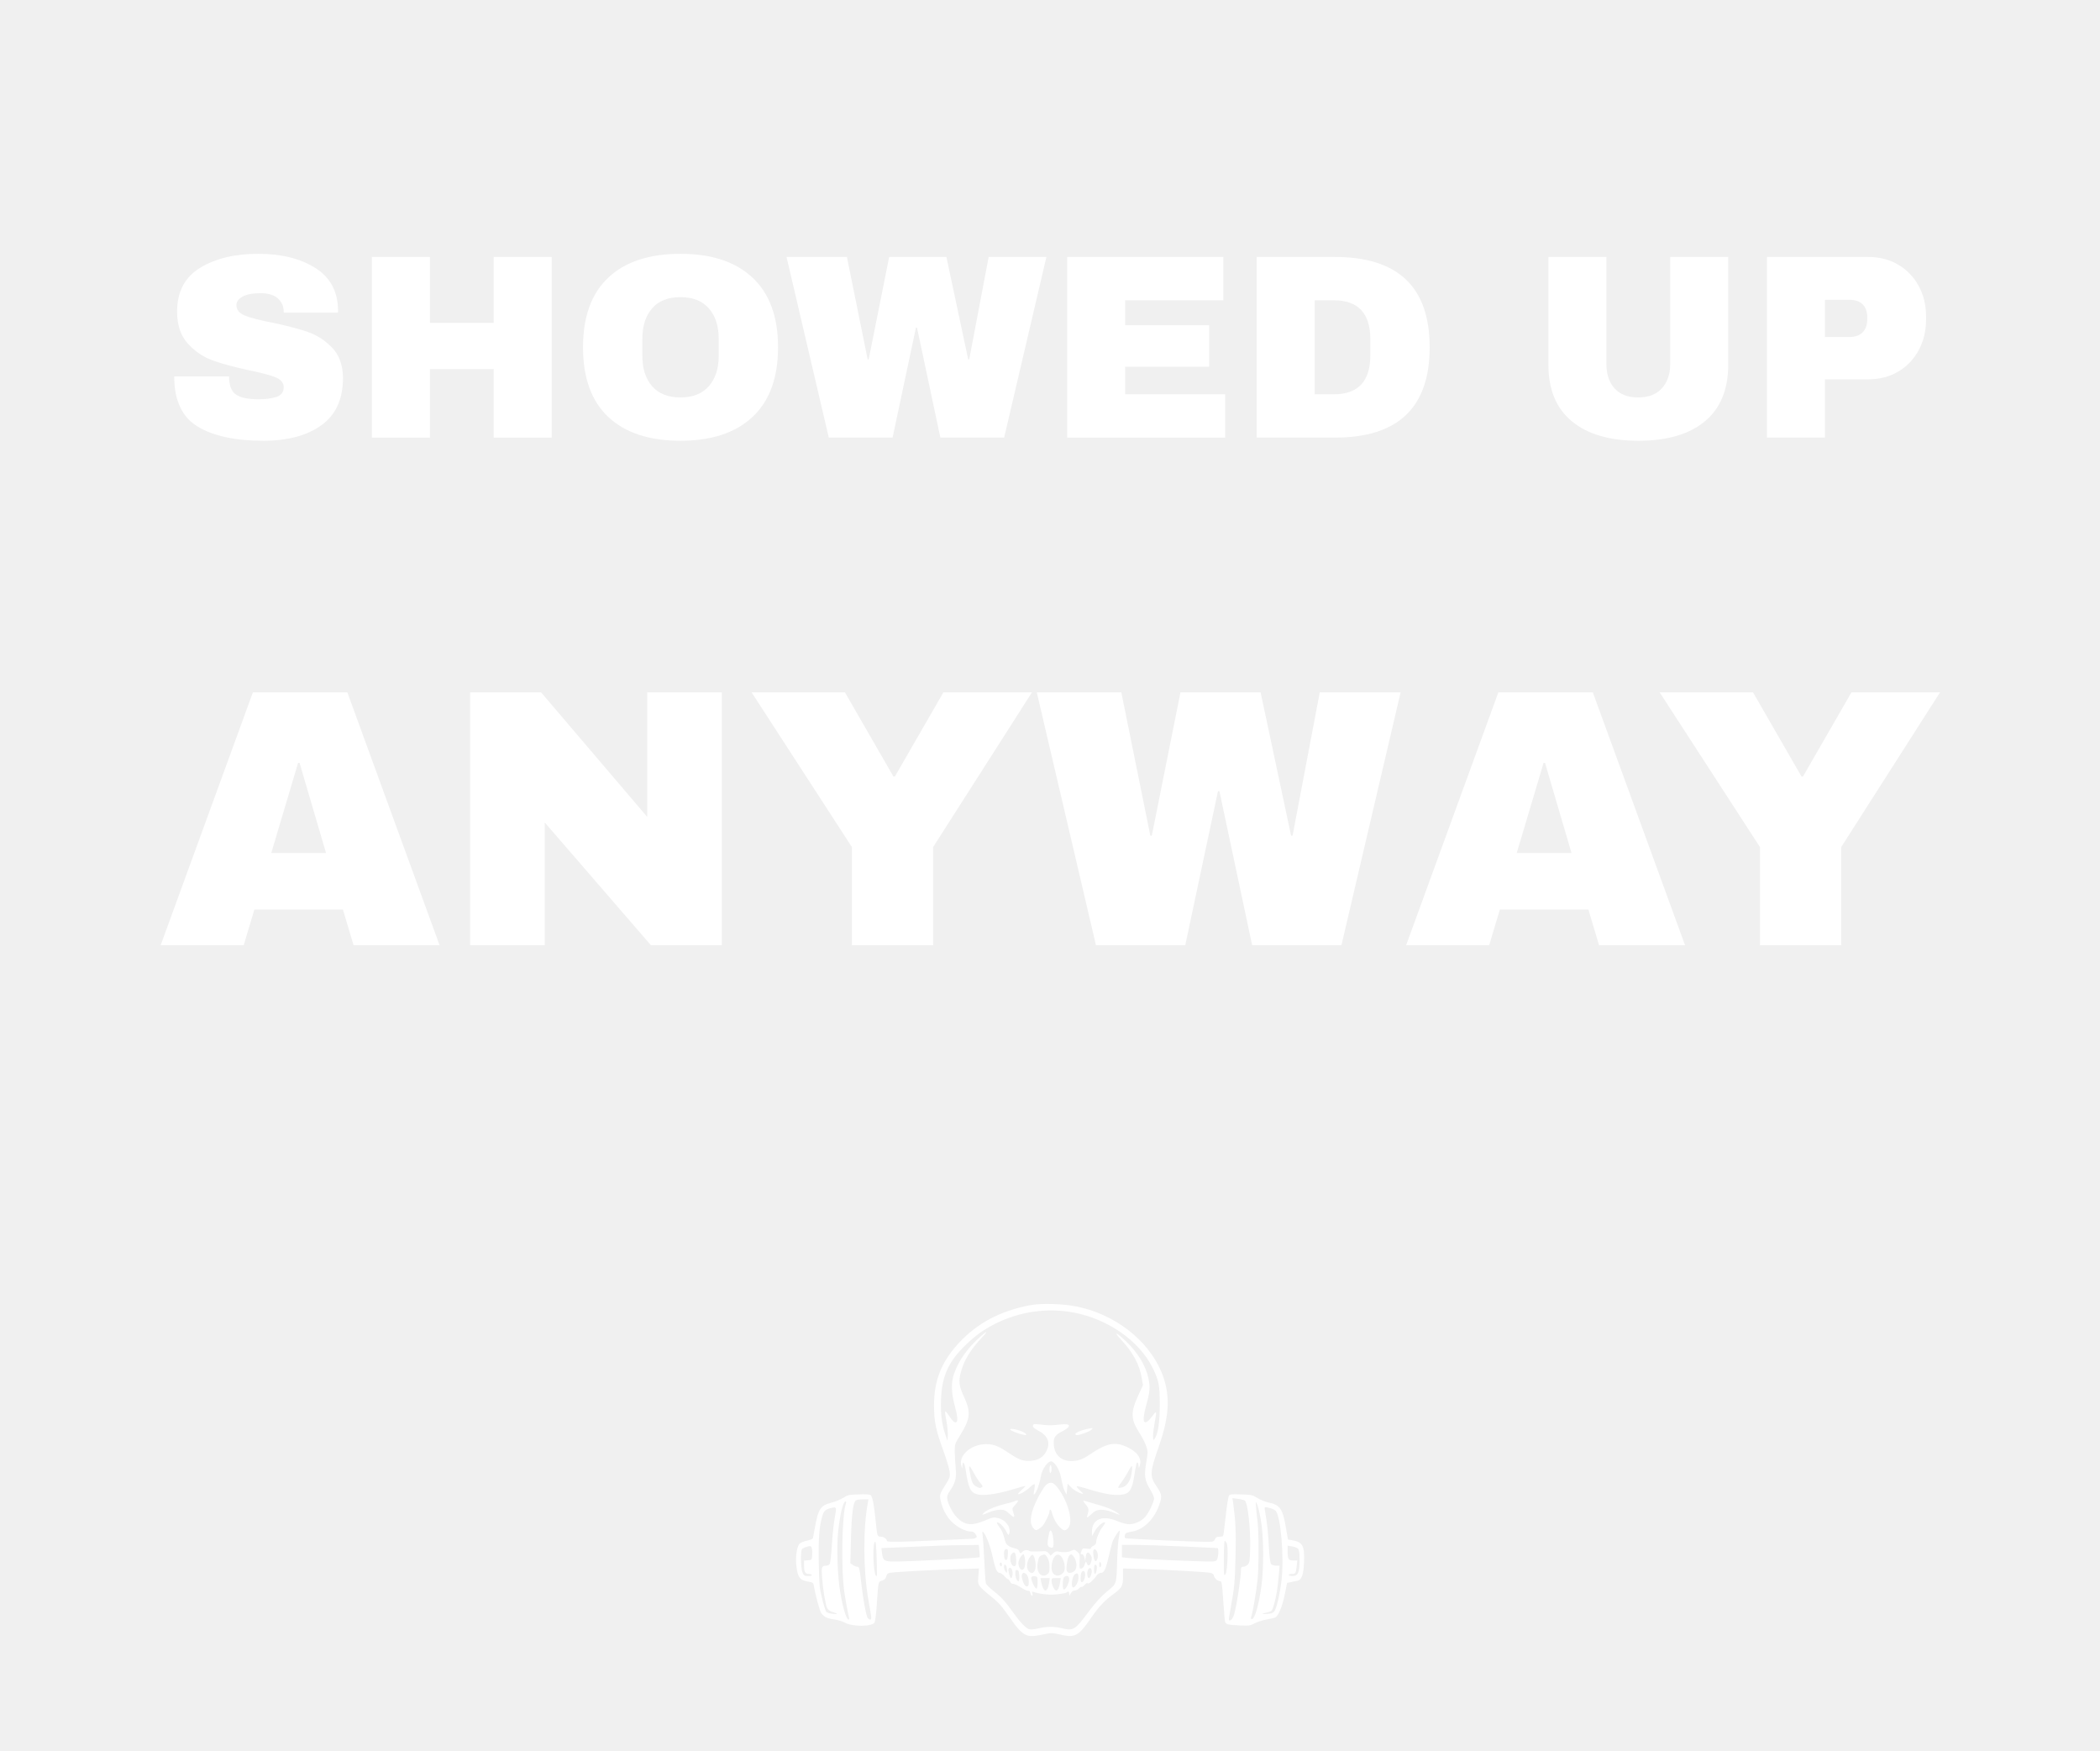
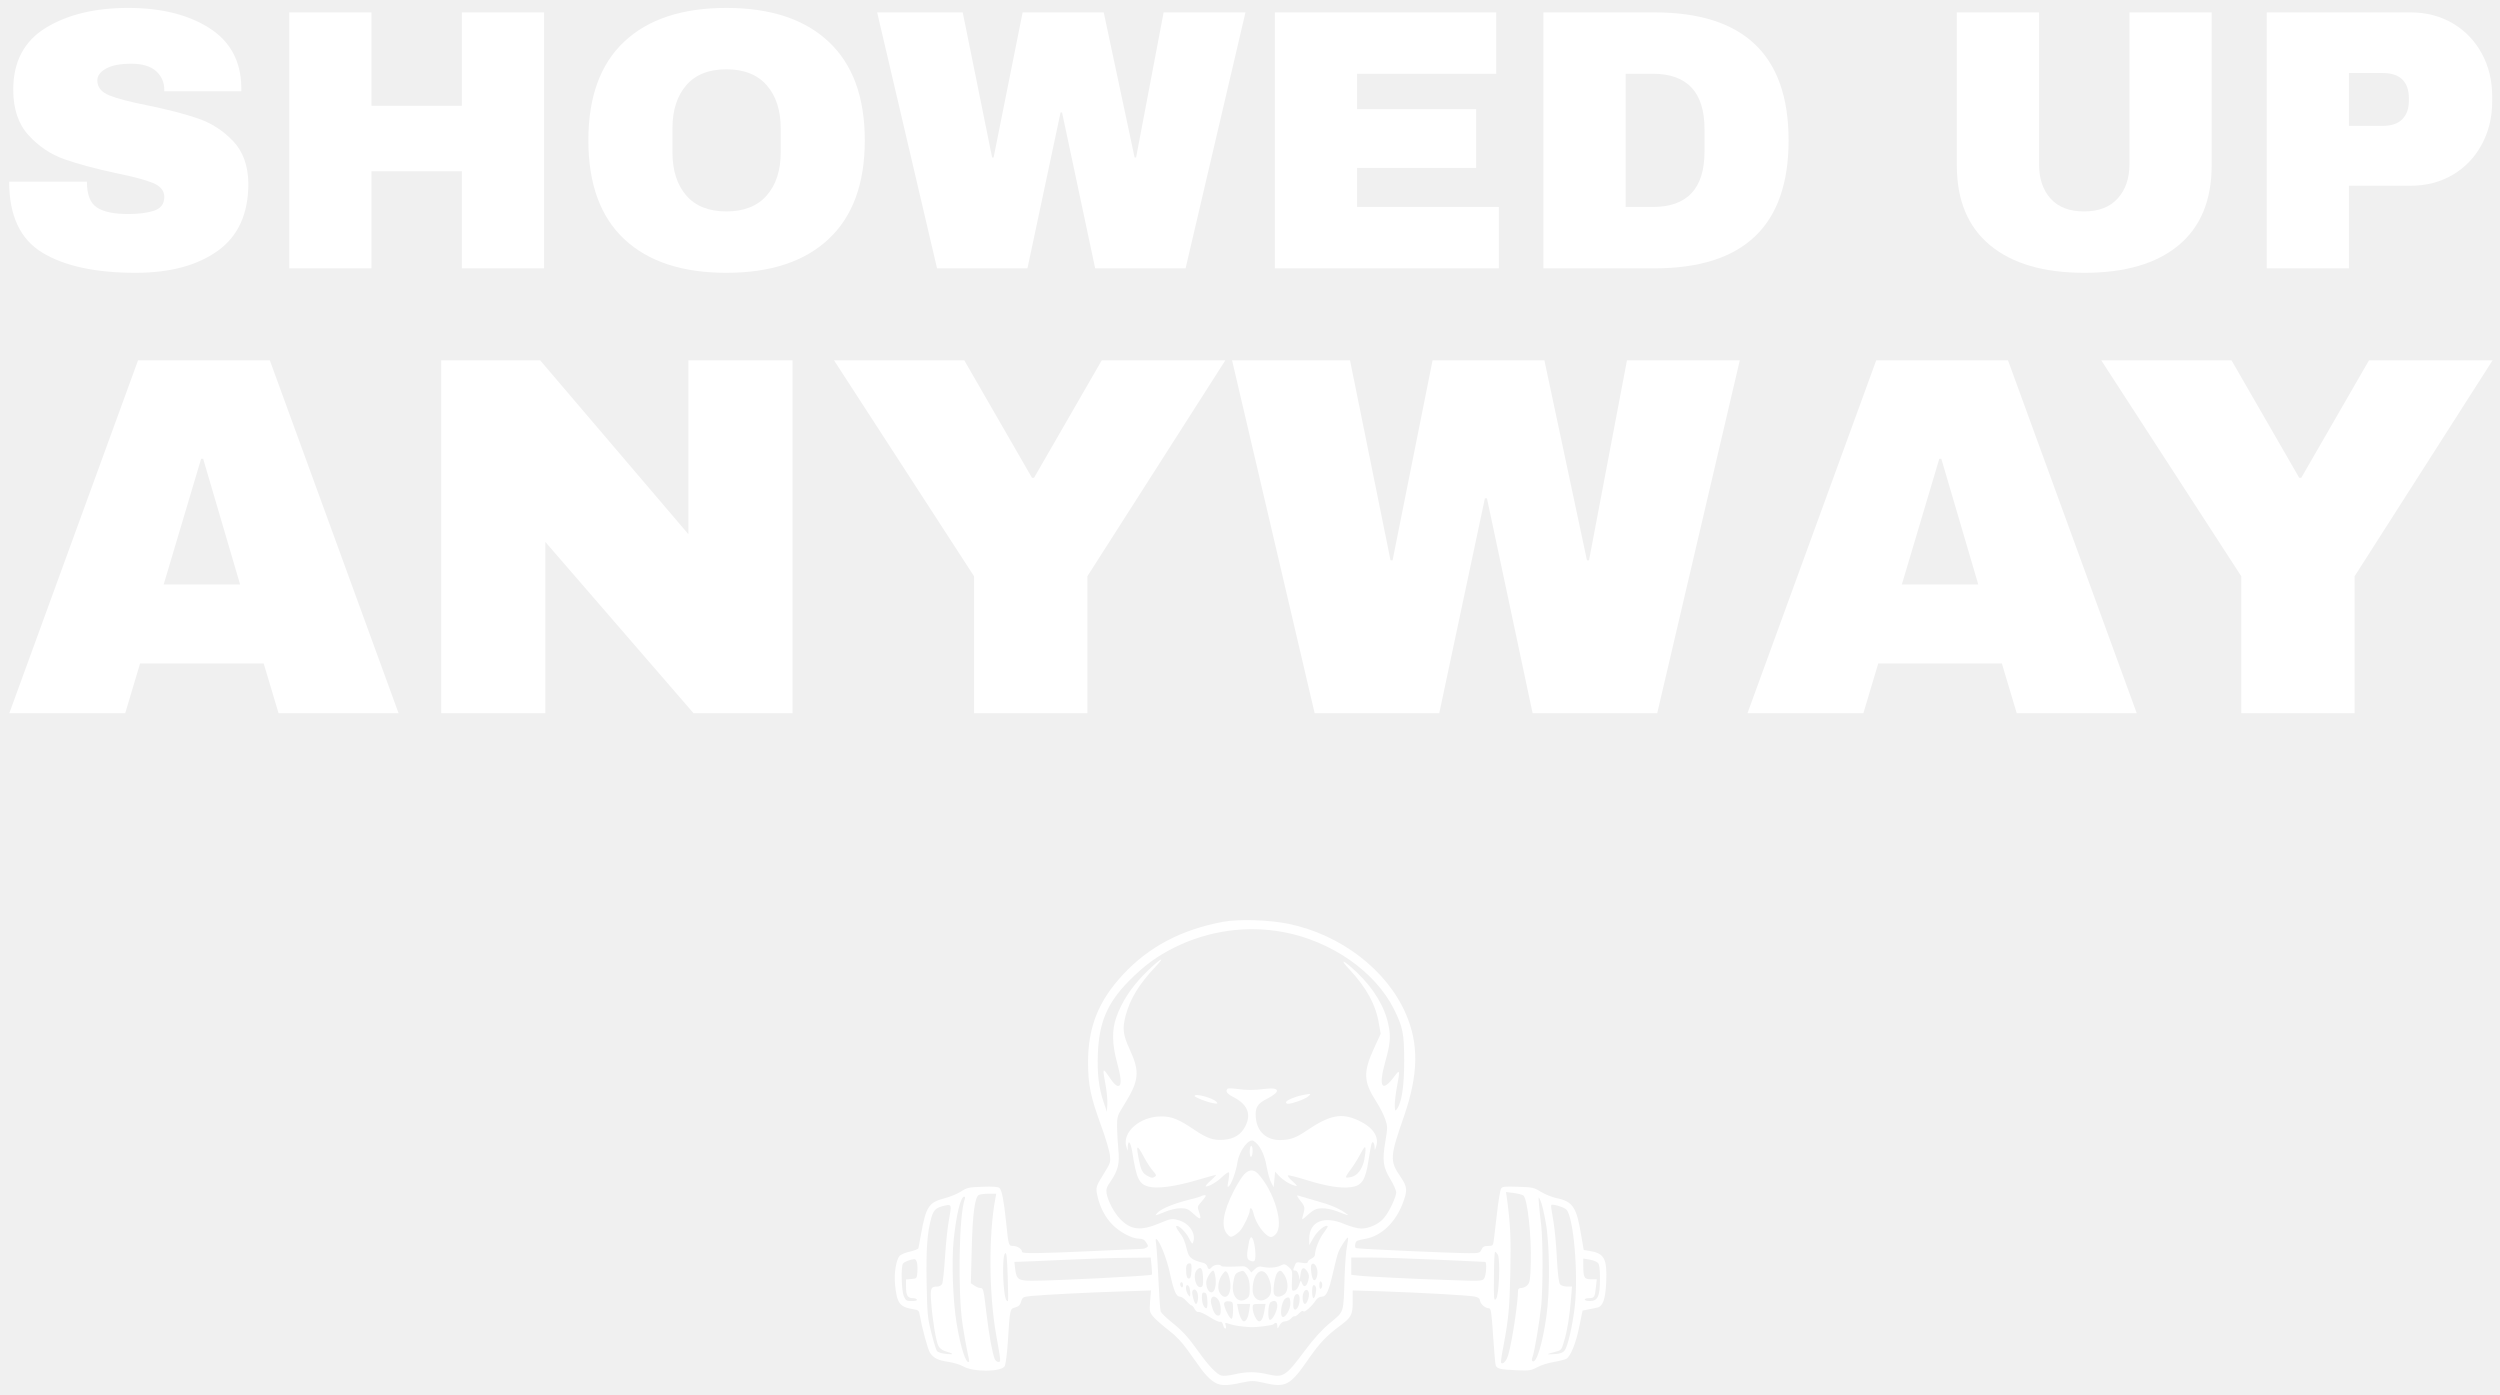
- <svg xmlns="http://www.w3.org/2000/svg" viewBox="0 0 1200 1000" width="1200" height="1000">
-   <g fill="#ffffff" stroke="none">
-     <g transform="translate(93.1 250)">
-       <path transform="translate(0.0 0) scale(0.15 -0.15)" d="M363 700Q495 700 580 646.5Q665 593 667 488L667 476L460 476L460 480Q460 510 438 530Q416 550 371 550Q327 550 303.5 537Q280 524 280 505Q280 478 312 465Q344 452 415 438Q498 421 551.5 402.5Q605 384 645 342Q685 300 686 228Q686 106 603.5 47Q521 -12 383 -12Q222 -12 132.5 42Q43 96 43 233L252 233Q252 181 279 163.5Q306 146 363 146Q405 146 432.5 155Q460 164 460 192Q460 217 429.5 229.5Q399 242 330 256Q246 274 191 293.5Q136 313 95 358Q54 403 54 480Q54 593 141.5 646.5Q229 700 363 700Z" />
-       <path transform="translate(108.3 0) scale(0.15 -0.15)" d="M538 0L538 261L295 261L295 0L74 0L74 688L295 688L295 437L538 437L538 688L759 688L759 0Z" />
-       <path transform="translate(233.3 0) scale(0.15 -0.15)" d="M416 700Q594 700 691 609Q788 518 788 344Q788 170 691 79Q594 -12 416 -12Q238 -12 141.5 78.5Q45 169 45 344Q45 519 141.5 609.5Q238 700 416 700ZM416 535Q345 535 308 492Q271 449 271 376L271 312Q271 239 308 196Q345 153 416 153Q487 153 524.5 196Q562 239 562 312L562 376Q562 449 524.5 492Q487 535 416 535Z" />
-       <path transform="translate(355.6 0) scale(0.15 -0.15)" d="M591 0L502 419L498 419L409 0L166 0L5 688L235 688L314 298L318 298L396 688L614 688L697 298L701 298L775 688L995 688L834 0Z" />
-       <path transform="translate(505.6 0) scale(0.15 -0.15)" d="M74 688L669 688L669 523L295 523L295 428L615 428L615 270L295 270L295 165L676 165L676 0L74 0Z" />
-       <path transform="translate(613.9 0) scale(0.15 -0.15)" d="M372 688Q733 688 733 344Q733 0 372 0L74 0L74 688L372 688ZM295 165L368 165Q507 165 507 314L507 374Q507 523 368 523L295 523Z" />
-       <path transform="translate(780.6 0) scale(0.15 -0.15)" d="M759 277Q759 136 670 62Q581 -12 417 -12Q253 -12 163.5 62Q74 136 74 277L74 688L295 688L295 280Q295 222 326 187.5Q357 153 416 153Q475 153 506.5 188Q538 223 538 280L538 688L759 688L759 277Z" />
-       <path transform="translate(905.5 0) scale(0.15 -0.15)" d="M460 688Q524 688 574 658.5Q624 629 652 577.5Q680 526 680 462L680 449Q680 385 652 333Q624 281 574 251.5Q524 222 460 222L295 222L295 0L74 0L74 688L460 688ZM295 383L386 383Q421 383 438.5 401Q456 419 456 450L456 458Q456 490 438.5 507.5Q421 525 386 525L295 525Z" />
-     </g>
-     <g transform="translate(89.7 540)">
-       <path transform="translate(0.0 0) scale(0.21 -0.21)" d="M535 0L506 97L265 97L236 0L10 0L261 688L518 688L769 0ZM311 251L460 251L388 496L384 496Z" />
-       <path transform="translate(163.4 0) scale(0.21 -0.21)" d="M566 0L277 334L277 0L74 0L74 688L267 688L556 349L556 688L759 688L759 0Z" />
-       <path transform="translate(338.3 0) scale(0.21 -0.21)" d="M501 0L280 0L280 267L7 688L261 688L393 459L397 459L529 688L770 688L501 267Z" />
-       <path transform="translate(501.7 0) scale(0.21 -0.21)" d="M591 0L502 419L498 419L409 0L166 0L5 688L235 688L314 298L318 298L396 688L614 688L697 298L701 298L775 688L995 688L834 0Z" />
-       <path transform="translate(711.7 0) scale(0.21 -0.21)" d="M535 0L506 97L265 97L236 0L10 0L261 688L518 688L769 0ZM311 251L460 251L388 496L384 496Z" />
-       <path transform="translate(857.2 0) scale(0.21 -0.21)" d="M501 0L280 0L280 267L7 688L261 688L393 459L397 459L529 688L770 688L501 267Z" />
-     </g>
-     <svg viewBox="0 0 1000 665" x="450" y="740" width="300" height="199.5">
-       <g fill="#FFFFFF" color="#FFFFFF">
-         <g fill="currentColor" transform="translate(0.000,0.000) scale(1.972387)">
-           <g transform="translate(0,337) scale(0.1,-0.1)">
-             <path d="M2345 3275 c-289 -55 -511 -172 -690 -365 -169 -182 -240 -362 -240 -605 1 -158 17 -234 91 -438 30 -81 56 -171 60 -200 5 -48 2 -57 -32 -112 -66 -107 -67 -109 -55 -167 17 -80 55 -152 106 -203 52 -52 134 -95 182 -95 24 0 37 -7 49 -26 15 -22 15 -27 3 -35 -8 -5 -21 -9 -29 -9 -8 0 -159 -7 -335 -15 -374 -17 -495 -19 -495 -6 0 19 -32 41 -60 41 -33 0 -33 -1 -50 165 -15 146 -30 223 -46 235 -8 8 -49 11 -117 8 -95 -3 -107 -6 -147 -32 -24 -16 -75 -37 -113 -47 -109 -28 -129 -57 -163 -244 -9 -49 -17 -95 -19 -101 -2 -6 -28 -16 -58 -23 -30 -6 -62 -20 -71 -29 -24 -28 -39 -117 -32 -196 13 -131 31 -157 125 -172 37 -6 41 -9 46 -43 14 -81 55 -235 70 -257 24 -37 55 -53 125 -63 36 -5 82 -19 103 -31 70 -41 266 -40 288 2 6 12 16 87 21 167 15 232 14 226 51 237 24 7 34 17 41 41 9 30 13 32 70 38 100 9 387 24 613 31 l212 7 -6 -74 c-5 -70 -4 -76 22 -107 15 -18 62 -59 104 -92 54 -41 96 -86 136 -143 32 -45 74 -104 94 -131 19 -26 52 -61 74 -77 47 -34 86 -37 200 -12 73 15 82 15 150 0 157 -37 185 -22 319 173 71 101 119 152 210 219 79 59 88 76 88 167 l0 77 203 -6 c259 -9 592 -27 637 -36 26 -5 36 -13 38 -29 4 -24 37 -52 62 -52 13 0 18 -29 28 -189 7 -104 15 -196 18 -204 9 -24 31 -29 139 -34 93 -4 103 -3 148 21 26 14 77 30 114 36 36 6 75 16 85 21 30 16 68 109 91 226 l22 107 40 8 c22 4 50 10 62 13 39 9 56 59 61 176 7 162 -13 198 -116 215 l-39 6 -17 99 c-32 197 -58 236 -172 259 -31 7 -78 26 -106 43 -48 30 -58 32 -159 35 -96 3 -108 2 -117 -15 -5 -10 -17 -81 -26 -158 -9 -77 -19 -161 -22 -188 -6 -46 -7 -47 -40 -47 -27 0 -37 -5 -46 -25 -11 -24 -16 -25 -89 -25 -103 0 -761 29 -776 35 -12 4 -7 42 7 50 5 3 32 10 62 15 107 20 204 114 253 244 34 90 32 113 -14 181 -77 112 -75 138 23 420 99 287 103 496 13 704 -131 304 -448 547 -809 622 -136 28 -344 34 -453 14z m418 -71 c332 -63 631 -272 761 -530 62 -125 71 -170 71 -359 0 -175 -17 -288 -51 -332 -12 -16 -13 -13 -14 29 0 25 7 82 15 125 22 114 20 123 -14 77 -88 -121 -116 -82 -67 94 35 124 40 176 22 258 -25 123 -102 250 -217 360 -93 88 -127 101 -50 19 117 -126 181 -243 202 -374 l12 -68 -46 -100 c-75 -164 -73 -229 13 -364 27 -41 56 -99 65 -127 16 -48 16 -57 0 -153 -22 -130 -16 -175 35 -259 22 -36 40 -77 40 -91 0 -31 -49 -135 -84 -176 -35 -42 -102 -73 -157 -73 -26 0 -72 13 -114 30 -143 62 -245 19 -245 -102 l0 -43 30 52 c27 47 83 93 97 79 3 -2 -9 -22 -25 -43 -30 -37 -62 -116 -62 -152 0 -10 -11 -23 -25 -29 -14 -6 -25 -17 -25 -23 0 -8 -13 -10 -40 -5 -37 6 -41 4 -50 -20 -13 -33 -13 -34 5 -34 9 0 18 -13 23 -32 l7 -33 5 39 c6 48 23 56 46 21 14 -21 15 -34 8 -62 -11 -44 -31 -53 -43 -21 -9 22 -9 22 -16 3 -12 -37 -22 -50 -40 -53 -15 -3 -17 4 -14 68 4 68 2 73 -23 95 -25 22 -30 22 -55 10 -31 -16 -84 -19 -126 -9 -21 5 -34 1 -52 -16 l-24 -23 -18 22 c-10 12 -27 21 -38 21 -107 -5 -147 -4 -151 2 -9 14 -51 9 -64 -7 -17 -20 -27 -19 -33 5 -3 11 -17 22 -33 25 -68 16 -93 34 -104 78 -19 75 -28 96 -56 132 -15 20 -24 38 -21 41 12 13 66 -38 88 -83 19 -38 24 -43 29 -27 22 60 -29 134 -106 153 -41 11 -51 9 -129 -24 -128 -53 -195 -45 -268 30 -42 43 -85 125 -94 177 -4 30 0 44 27 82 52 76 64 126 54 220 -4 44 -8 115 -9 156 0 73 2 78 48 152 105 169 111 228 39 384 -46 100 -51 143 -28 231 31 117 92 217 205 337 88 93 19 47 -79 -53 -90 -92 -154 -191 -191 -297 -30 -84 -28 -184 5 -305 28 -103 33 -154 16 -164 -15 -9 -37 11 -76 70 -38 56 -40 50 -18 -65 8 -44 14 -105 12 -133 l-3 -52 -22 65 c-34 99 -46 200 -40 340 9 213 65 345 212 495 104 106 196 174 320 235 234 115 496 151 748 104z m1654 -1816 c28 -23 56 -274 51 -464 -3 -113 -6 -135 -22 -153 -11 -12 -30 -21 -43 -21 -15 0 -23 -6 -23 -18 0 -78 -40 -348 -66 -438 -12 -45 -37 -74 -51 -60 -3 2 4 53 16 113 37 199 42 257 48 513 5 234 0 333 -23 504 l-7 48 54 -7 c30 -4 59 -12 66 -17z m-3641 -20 c-47 -252 -45 -653 5 -938 34 -191 34 -190 15 -190 -9 0 -21 11 -26 24 -16 44 -39 171 -55 307 -20 172 -22 179 -43 179 -10 0 -28 7 -41 17 l-24 16 6 236 c6 240 21 355 48 372 8 5 38 9 68 9 l53 0 -6 -32z m-211 -5 c-40 -106 -49 -640 -15 -866 11 -73 27 -159 34 -192 8 -33 13 -61 11 -63 -20 -21 -58 94 -86 263 -26 154 -36 434 -20 581 18 172 48 294 72 294 6 0 8 -7 4 -17z m4006 -161 c28 -152 30 -468 5 -644 -27 -193 -69 -330 -96 -313 -6 3 -6 15 0 29 14 38 48 241 60 355 12 126 12 448 0 551 -5 41 -12 104 -15 140 -5 64 -5 65 10 32 9 -18 25 -86 36 -150z m-4115 18 c-9 -45 -21 -159 -27 -254 -6 -94 -15 -179 -20 -188 -6 -10 -20 -18 -32 -18 -47 0 -51 -11 -43 -114 8 -114 32 -260 49 -295 7 -14 26 -30 42 -35 65 -19 70 -27 15 -21 -35 3 -59 11 -67 21 -6 9 -24 66 -39 128 -26 102 -28 131 -32 345 -4 235 4 343 33 447 15 54 34 70 96 83 43 9 44 4 25 -99z m4257 71 c50 -49 84 -444 58 -671 -16 -134 -48 -274 -70 -301 -13 -16 -31 -23 -72 -25 -59 -4 -57 -1 8 16 42 10 43 12 62 78 21 70 36 163 47 295 l6 77 -35 0 c-19 0 -40 7 -47 15 -9 11 -16 72 -22 178 -4 89 -15 205 -24 257 -17 100 -17 101 -15 111 2 12 86 -12 104 -30z m-1512 -252 c-7 -29 -14 -125 -17 -214 -8 -254 -2 -234 -99 -315 -58 -48 -111 -107 -172 -188 -136 -183 -151 -192 -259 -167 -83 19 -145 19 -228 0 -36 -9 -77 -13 -91 -9 -32 8 -90 69 -161 169 -68 96 -109 141 -191 206 -34 28 -64 58 -67 67 -4 10 -11 112 -16 227 -5 116 -13 225 -16 244 -4 21 -3 32 3 28 24 -15 73 -140 93 -237 26 -120 43 -160 69 -160 10 0 30 -13 44 -30 15 -16 31 -30 35 -30 5 0 15 -11 22 -25 8 -15 20 -23 27 -20 8 2 41 -13 75 -34 33 -22 66 -37 74 -34 8 3 16 -5 20 -21 3 -14 10 -26 16 -26 5 0 6 9 3 20 -7 23 -9 23 35 9 29 -9 73 -15 135 -19 42 -2 151 12 159 20 16 16 26 12 26 -12 1 -22 2 -21 16 5 9 17 23 27 38 27 12 0 31 9 41 20 10 11 21 18 25 15 4 -2 18 7 30 20 15 16 26 21 30 14 7 -11 59 35 87 78 9 13 25 23 39 23 32 0 49 37 79 169 14 60 29 121 35 135 14 37 61 109 67 103 3 -3 0 -29 -6 -58z m-2338 -378 c-1 -2 -6 -2 -9 2 -25 24 -35 302 -11 326 10 10 13 -21 18 -156 3 -92 4 -170 2 -172z m3378 318 c18 -35 8 -284 -13 -305 -14 -15 -16 -2 -14 155 0 94 4 171 8 171 4 0 12 -10 19 -21z m-2388 -76 c3 -32 4 -59 2 -61 -8 -9 -668 -42 -825 -42 -95 0 -108 9 -117 78 l-6 52 34 1 c19 0 158 6 309 13 151 7 347 14 436 14 l161 2 6 -57z m1972 42 c176 -8 323 -15 328 -15 13 0 8 -95 -7 -115 -12 -17 -26 -18 -217 -11 -265 8 -603 25 -656 32 l-43 5 0 60 0 59 138 0 c75 0 281 -7 457 -15z m-3590 -18 c4 -13 5 -43 3 -68 -3 -43 -4 -44 -40 -47 l-38 -3 0 -53 c0 -57 12 -76 46 -76 13 0 26 -4 29 -10 4 -6 -10 -10 -35 -10 -37 0 -42 3 -56 35 -15 37 -20 201 -5 223 7 12 51 29 78 31 7 1 15 -9 18 -22z m4695 -3 c11 -11 15 -39 15 -112 0 -120 -15 -152 -70 -152 -19 0 -35 5 -35 10 0 6 13 10 29 10 37 0 41 7 48 75 l6 55 -40 0 c-46 0 -53 11 -53 94 l0 49 43 -7 c23 -4 49 -14 57 -22z m-2802 -56 c-2 -39 -7 -53 -18 -53 -10 0 -16 12 -18 39 -4 47 3 66 23 66 13 0 15 -10 13 -52z m866 14 c10 -35 -6 -88 -23 -77 -13 7 -25 90 -16 105 11 18 29 5 39 -28z m-786 -59 c2 -47 -1 -62 -12 -66 -38 -15 -62 85 -30 118 27 27 39 12 42 -52z m86 -2 c7 -55 -6 -101 -28 -101 -20 0 -36 31 -36 68 0 28 33 82 49 82 5 0 11 -22 15 -49z m101 -29 c12 -87 -32 -136 -71 -77 -20 31 -11 93 19 131 19 24 21 25 33 9 7 -9 15 -38 19 -63z m115 46 c14 -23 20 -51 20 -90 0 -51 -3 -60 -25 -74 -54 -35 -102 21 -90 105 9 60 15 71 39 81 32 13 35 12 56 -22z m146 -9 c25 -50 29 -111 8 -136 -48 -54 -114 -28 -114 45 0 114 65 170 106 91z m114 9 c28 -46 27 -112 -2 -132 -33 -24 -65 -20 -72 7 -7 31 8 122 24 142 18 22 28 19 50 -17z m260 -68 c0 -10 -4 -22 -10 -25 -6 -4 -10 7 -10 25 0 18 4 29 10 25 6 -3 10 -15 10 -25z m-960 -1 c0 -11 -4 -17 -10 -14 -5 3 -10 13 -10 21 0 8 5 14 10 14 6 0 10 -9 10 -21z m44 -15 c3 -9 6 -28 6 -42 -1 -26 -1 -26 -15 -8 -16 22 -20 66 -6 66 5 0 12 -7 15 -16z m871 5 c9 -14 -4 -79 -15 -79 -6 0 -10 20 -10 45 0 43 11 58 25 34z m-816 -42 c10 -26 3 -77 -10 -77 -11 0 -32 78 -24 90 10 17 25 11 34 -13z m769 -3 c4 -25 -14 -74 -27 -74 -15 0 -22 47 -11 75 11 30 33 29 38 -1z m-700 -52 c2 -30 -1 -52 -7 -52 -16 0 -31 36 -31 75 0 29 3 36 18 33 13 -2 18 -15 20 -56z m636 5 c-2 -61 -44 -95 -44 -34 0 51 11 78 29 75 11 -3 16 -14 15 -41z m-560 1 c9 -12 16 -42 16 -65 0 -35 -3 -43 -19 -43 -18 0 -34 27 -47 82 -11 49 22 66 50 26z m496 -27 c0 -36 -30 -91 -50 -91 -27 0 -12 112 18 129 24 14 32 5 32 -38z m-395 -43 c0 -32 -4 -59 -10 -60 -14 -4 -58 89 -51 108 4 10 15 14 33 12 27 -3 28 -5 28 -60z m305 30 c0 -35 -32 -98 -50 -98 -18 0 -15 110 4 122 27 18 46 8 46 -24z m-194 -34 c-6 -46 -20 -74 -37 -74 -12 0 -32 40 -39 83 l-7 37 45 0 45 0 -7 -46z m107 9 c-9 -57 -21 -83 -38 -83 -18 0 -45 57 -45 95 0 23 4 25 44 25 l45 0 -6 -37z" />
-             <path d="M2377 2124 c-17 -17 -4 -35 41 -58 95 -49 124 -115 83 -198 -29 -59 -78 -91 -152 -96 -69 -5 -114 10 -198 67 -109 74 -159 95 -233 94 -145 0 -269 -109 -239 -208 l9 -30 1 27 c2 55 20 35 31 -34 28 -182 46 -221 112 -239 60 -16 182 0 335 45 67 20 126 36 130 36 4 0 -12 -18 -37 -40 -25 -22 -39 -40 -32 -40 23 0 76 31 114 68 21 20 41 33 44 29 4 -3 2 -29 -3 -57 -8 -41 -8 -48 3 -39 18 15 50 104 59 164 11 80 79 170 112 149 41 -25 75 -92 89 -174 8 -45 22 -96 32 -113 l17 -32 5 53 5 54 25 -27 c29 -31 75 -60 110 -69 22 -6 20 -3 -14 29 -22 19 -37 38 -33 41 3 4 59 -10 123 -30 142 -44 239 -60 309 -51 78 9 103 47 124 185 19 117 22 131 32 124 5 -3 9 -17 10 -32 1 -27 1 -26 11 5 22 67 -24 133 -124 179 -116 53 -196 37 -353 -69 -76 -52 -116 -66 -186 -67 -95 0 -159 59 -167 154 -6 69 10 97 76 130 98 50 92 82 -13 69 -77 -10 -126 -10 -195 0 -31 4 -59 5 -63 1z m943 -489 c-13 -65 -48 -111 -91 -120 -17 -4 -33 -5 -35 -2 -3 3 10 26 30 51 19 25 50 74 68 108 26 49 34 58 36 40 2 -12 -2 -47 -8 -77z m-1520 19 c19 -37 48 -80 63 -97 21 -23 25 -32 15 -38 -17 -12 -25 -11 -51 3 -32 16 -45 37 -56 88 -28 131 -22 140 29 44z" />
-             <path d="M2894 2080 c-55 -11 -114 -37 -114 -49 0 -6 6 -11 13 -11 29 0 116 31 139 50 25 21 23 22 -38 10z" />
-             <path d="M2150 2074 c0 -9 82 -41 124 -49 35 -6 38 -5 27 8 -22 27 -151 62 -151 41z" />
-             <path d="M2530 1689 c0 -24 4 -38 10 -34 6 3 10 22 10 41 0 19 -4 34 -10 34 -5 0 -10 -18 -10 -41z" />
-             <path d="M2479 1518 c-17 -24 -45 -70 -61 -103 -72 -140 -87 -242 -45 -291 21 -24 26 -25 47 -14 13 7 32 22 43 34 24 27 67 116 67 139 0 29 18 19 25 -15 11 -48 40 -101 75 -137 37 -37 52 -38 80 -9 58 62 -10 293 -123 416 -34 36 -72 29 -108 -20z" />
-             <path d="M2197 1384 c-3 -3 -49 -17 -103 -30 -100 -26 -180 -61 -203 -88 -17 -20 -17 -20 54 9 34 14 80 25 108 25 42 0 53 -5 92 -41 47 -43 54 -39 34 20 -10 27 -9 35 8 54 42 48 47 57 31 57 -8 0 -17 -3 -21 -6z" />
-             <path d="M2879 1352 c34 -43 34 -47 14 -117 -4 -16 1 -14 28 11 19 18 44 37 56 43 37 19 104 12 178 -19 39 -16 61 -22 50 -14 -52 40 -109 65 -214 94 -63 18 -121 35 -130 38 -9 3 -1 -13 18 -36z" />
-             <path d="M2526 1073 c-19 -98 -19 -121 3 -133 12 -6 26 -8 31 -5 21 13 3 165 -20 165 -4 0 -11 -12 -14 -27z" />
+ <svg xmlns="http://www.w3.org/2000/svg" viewBox="0 0 1309 730" width="1309" height="730">
+   <g transform="translate(-1275 -949) scale(9.62464)">
+     <g fill="#ffffff" color="#ffffff" stroke="none">
+       <path transform="translate(132.10 113.20) scale(0.02024 -0.02024)" d="M363 700Q495 700 580 646.5Q665 593 667 488L667 476L460 476L460 480Q460 510 438 530Q416 550 371 550Q327 550 303.5 537Q280 524 280 505Q280 478 312 465Q344 452 415 438Q498 421 551.5 402.5Q605 384 645 342Q685 300 686 228Q686 106 603.5 47Q521 -12 383 -12Q222 -12 132.5 42Q43 96 43 233L252 233Q252 181 279 163.5Q306 146 363 146Q405 146 432.5 155Q460 164 460 192Q460 217 429.5 229.5Q399 242 330 256Q246 274 191 293.5Q136 313 95 358Q54 403 54 480Q54 593 141.5 646.5Q229 700 363 700Z" />
+       <path transform="translate(146.71 113.20) scale(0.02024 -0.02024)" d="M538 0L538 261L295 261L295 0L74 0L74 688L295 688L295 437L538 437L538 688L759 688L759 0Z" />
+       <path transform="translate(163.57 113.20) scale(0.02024 -0.02024)" d="M416 700Q594 700 691 609Q788 518 788 344Q788 170 691 79Q594 -12 416 -12Q238 -12 141.5 78.5Q45 169 45 344Q45 519 141.5 609.5Q238 700 416 700ZM416 535Q345 535 308 492Q271 449 271 376L271 312Q271 239 308 196Q345 153 416 153Q487 153 524.5 196Q562 239 562 312L562 376Q562 449 524.5 492Q487 535 416 535Z" />
+       <path transform="translate(180.09 113.20) scale(0.02024 -0.02024)" d="M591 0L502 419L498 419L409 0L166 0L5 688L235 688L314 298L318 298L396 688L614 688L697 298L701 298L775 688L995 688L834 0Z" />
+       <path transform="translate(200.33 113.20) scale(0.02024 -0.02024)" d="M74 688L669 688L669 523L295 523L295 428L615 428L615 270L295 270L295 165L676 165L676 0L74 0Z" />
+       <path transform="translate(214.94 113.20) scale(0.02024 -0.02024)" d="M372 688Q733 688 733 344Q733 0 372 0L74 0L74 688L372 688ZM295 165L368 165Q507 165 507 314L507 374Q507 523 368 523L295 523Z" />
+       <path transform="translate(237.43 113.20) scale(0.02024 -0.02024)" d="M759 277Q759 136 670 62Q581 -12 417 -12Q253 -12 163.5 62Q74 136 74 277L74 688L295 688L295 280Q295 222 326 187.5Q357 153 416 153Q475 153 506.5 188Q538 223 538 280L538 688L759 688L759 277Z" />
+       <path transform="translate(254.29 113.20) scale(0.02024 -0.02024)" d="M460 688Q524 688 574 658.5Q624 629 652 577.5Q680 526 680 462L680 449Q680 385 652 333Q624 281 574 251.5Q524 222 460 222L295 222L295 0L74 0L74 688L460 688ZM295 383L386 383Q421 383 438.5 401Q456 419 456 450L456 458Q456 490 438.5 507.5Q421 525 386 525L295 525Z" />
+       <path transform="translate(132.70 137.40) scale(0.0279 -0.0279)" d="M535 0L506 97L265 97L236 0L10 0L261 688L518 688L769 0ZM311 251L460 251L388 496L384 496Z" />
+       <path transform="translate(154.41 137.40) scale(0.0279 -0.0279)" d="M566 0L277 334L277 0L74 0L74 688L267 688L556 349L556 688L759 688L759 0Z" />
+       <path transform="translate(177.65 137.40) scale(0.0279 -0.0279)" d="M501 0L280 0L280 267L7 688L261 688L393 459L397 459L529 688L770 688L501 267Z" />
+       <path transform="translate(199.36 137.40) scale(0.0279 -0.0279)" d="M591 0L502 419L498 419L409 0L166 0L5 688L235 688L314 298L318 298L396 688L614 688L697 298L701 298L775 688L995 688L834 0Z" />
+       <path transform="translate(227.26 137.40) scale(0.0279 -0.0279)" d="M535 0L506 97L265 97L236 0L10 0L261 688L518 688L769 0ZM311 251L460 251L388 496L384 496Z" />
+       <path transform="translate(246.59 137.40) scale(0.0279 -0.0279)" d="M501 0L280 0L280 267L7 688L261 688L393 459L397 459L529 688L770 688L501 267Z" />
+       <svg viewBox="0 0 1000 665" x="180.5" y="148" width="40" height="26.6">
+         <g fill="#FFFFFF" color="#FFFFFF">
+           <g fill="currentColor" transform="translate(0.000,0.000) scale(1.972387)">
+             <g transform="translate(0,337) scale(0.1,-0.1)">
+               <path d="M2345 3275 c-289 -55 -511 -172 -690 -365 -169 -182 -240 -362 -240 -605 1 -158 17 -234 91 -438 30 -81 56 -171 60 -200 5 -48 2 -57 -32 -112 -66 -107 -67 -109 -55 -167 17 -80 55 -152 106 -203 52 -52 134 -95 182 -95 24 0 37 -7 49 -26 15 -22 15 -27 3 -35 -8 -5 -21 -9 -29 -9 -8 0 -159 -7 -335 -15 -374 -17 -495 -19 -495 -6 0 19 -32 41 -60 41 -33 0 -33 -1 -50 165 -15 146 -30 223 -46 235 -8 8 -49 11 -117 8 -95 -3 -107 -6 -147 -32 -24 -16 -75 -37 -113 -47 -109 -28 -129 -57 -163 -244 -9 -49 -17 -95 -19 -101 -2 -6 -28 -16 -58 -23 -30 -6 -62 -20 -71 -29 -24 -28 -39 -117 -32 -196 13 -131 31 -157 125 -172 37 -6 41 -9 46 -43 14 -81 55 -235 70 -257 24 -37 55 -53 125 -63 36 -5 82 -19 103 -31 70 -41 266 -40 288 2 6 12 16 87 21 167 15 232 14 226 51 237 24 7 34 17 41 41 9 30 13 32 70 38 100 9 387 24 613 31 l212 7 -6 -74 c-5 -70 -4 -76 22 -107 15 -18 62 -59 104 -92 54 -41 96 -86 136 -143 32 -45 74 -104 94 -131 19 -26 52 -61 74 -77 47 -34 86 -37 200 -12 73 15 82 15 150 0 157 -37 185 -22 319 173 71 101 119 152 210 219 79 59 88 76 88 167 l0 77 203 -6 c259 -9 592 -27 637 -36 26 -5 36 -13 38 -29 4 -24 37 -52 62 -52 13 0 18 -29 28 -189 7 -104 15 -196 18 -204 9 -24 31 -29 139 -34 93 -4 103 -3 148 21 26 14 77 30 114 36 36 6 75 16 85 21 30 16 68 109 91 226 l22 107 40 8 c22 4 50 10 62 13 39 9 56 59 61 176 7 162 -13 198 -116 215 l-39 6 -17 99 c-32 197 -58 236 -172 259 -31 7 -78 26 -106 43 -48 30 -58 32 -159 35 -96 3 -108 2 -117 -15 -5 -10 -17 -81 -26 -158 -9 -77 -19 -161 -22 -188 -6 -46 -7 -47 -40 -47 -27 0 -37 -5 -46 -25 -11 -24 -16 -25 -89 -25 -103 0 -761 29 -776 35 -12 4 -7 42 7 50 5 3 32 10 62 15 107 20 204 114 253 244 34 90 32 113 -14 181 -77 112 -75 138 23 420 99 287 103 496 13 704 -131 304 -448 547 -809 622 -136 28 -344 34 -453 14z m418 -71 c332 -63 631 -272 761 -530 62 -125 71 -170 71 -359 0 -175 -17 -288 -51 -332 -12 -16 -13 -13 -14 29 0 25 7 82 15 125 22 114 20 123 -14 77 -88 -121 -116 -82 -67 94 35 124 40 176 22 258 -25 123 -102 250 -217 360 -93 88 -127 101 -50 19 117 -126 181 -243 202 -374 l12 -68 -46 -100 c-75 -164 -73 -229 13 -364 27 -41 56 -99 65 -127 16 -48 16 -57 0 -153 -22 -130 -16 -175 35 -259 22 -36 40 -77 40 -91 0 -31 -49 -135 -84 -176 -35 -42 -102 -73 -157 -73 -26 0 -72 13 -114 30 -143 62 -245 19 -245 -102 l0 -43 30 52 c27 47 83 93 97 79 3 -2 -9 -22 -25 -43 -30 -37 -62 -116 -62 -152 0 -10 -11 -23 -25 -29 -14 -6 -25 -17 -25 -23 0 -8 -13 -10 -40 -5 -37 6 -41 4 -50 -20 -13 -33 -13 -34 5 -34 9 0 18 -13 23 -32 l7 -33 5 39 c6 48 23 56 46 21 14 -21 15 -34 8 -62 -11 -44 -31 -53 -43 -21 -9 22 -9 22 -16 3 -12 -37 -22 -50 -40 -53 -15 -3 -17 4 -14 68 4 68 2 73 -23 95 -25 22 -30 22 -55 10 -31 -16 -84 -19 -126 -9 -21 5 -34 1 -52 -16 l-24 -23 -18 22 c-10 12 -27 21 -38 21 -107 -5 -147 -4 -151 2 -9 14 -51 9 -64 -7 -17 -20 -27 -19 -33 5 -3 11 -17 22 -33 25 -68 16 -93 34 -104 78 -19 75 -28 96 -56 132 -15 20 -24 38 -21 41 12 13 66 -38 88 -83 19 -38 24 -43 29 -27 22 60 -29 134 -106 153 -41 11 -51 9 -129 -24 -128 -53 -195 -45 -268 30 -42 43 -85 125 -94 177 -4 30 0 44 27 82 52 76 64 126 54 220 -4 44 -8 115 -9 156 0 73 2 78 48 152 105 169 111 228 39 384 -46 100 -51 143 -28 231 31 117 92 217 205 337 88 93 19 47 -79 -53 -90 -92 -154 -191 -191 -297 -30 -84 -28 -184 5 -305 28 -103 33 -154 16 -164 -15 -9 -37 11 -76 70 -38 56 -40 50 -18 -65 8 -44 14 -105 12 -133 l-3 -52 -22 65 c-34 99 -46 200 -40 340 9 213 65 345 212 495 104 106 196 174 320 235 234 115 496 151 748 104z m1654 -1816 c28 -23 56 -274 51 -464 -3 -113 -6 -135 -22 -153 -11 -12 -30 -21 -43 -21 -15 0 -23 -6 -23 -18 0 -78 -40 -348 -66 -438 -12 -45 -37 -74 -51 -60 -3 2 4 53 16 113 37 199 42 257 48 513 5 234 0 333 -23 504 l-7 48 54 -7 c30 -4 59 -12 66 -17z m-3641 -20 c-47 -252 -45 -653 5 -938 34 -191 34 -190 15 -190 -9 0 -21 11 -26 24 -16 44 -39 171 -55 307 -20 172 -22 179 -43 179 -10 0 -28 7 -41 17 l-24 16 6 236 c6 240 21 355 48 372 8 5 38 9 68 9 l53 0 -6 -32z m-211 -5 c-40 -106 -49 -640 -15 -866 11 -73 27 -159 34 -192 8 -33 13 -61 11 -63 -20 -21 -58 94 -86 263 -26 154 -36 434 -20 581 18 172 48 294 72 294 6 0 8 -7 4 -17z m4006 -161 c28 -152 30 -468 5 -644 -27 -193 -69 -330 -96 -313 -6 3 -6 15 0 29 14 38 48 241 60 355 12 126 12 448 0 551 -5 41 -12 104 -15 140 -5 64 -5 65 10 32 9 -18 25 -86 36 -150z m-4115 18 c-9 -45 -21 -159 -27 -254 -6 -94 -15 -179 -20 -188 -6 -10 -20 -18 -32 -18 -47 0 -51 -11 -43 -114 8 -114 32 -260 49 -295 7 -14 26 -30 42 -35 65 -19 70 -27 15 -21 -35 3 -59 11 -67 21 -6 9 -24 66 -39 128 -26 102 -28 131 -32 345 -4 235 4 343 33 447 15 54 34 70 96 83 43 9 44 4 25 -99z m4257 71 c50 -49 84 -444 58 -671 -16 -134 -48 -274 -70 -301 -13 -16 -31 -23 -72 -25 -59 -4 -57 -1 8 16 42 10 43 12 62 78 21 70 36 163 47 295 l6 77 -35 0 c-19 0 -40 7 -47 15 -9 11 -16 72 -22 178 -4 89 -15 205 -24 257 -17 100 -17 101 -15 111 2 12 86 -12 104 -30z m-1512 -252 c-7 -29 -14 -125 -17 -214 -8 -254 -2 -234 -99 -315 -58 -48 -111 -107 -172 -188 -136 -183 -151 -192 -259 -167 -83 19 -145 19 -228 0 -36 -9 -77 -13 -91 -9 -32 8 -90 69 -161 169 -68 96 -109 141 -191 206 -34 28 -64 58 -67 67 -4 10 -11 112 -16 227 -5 116 -13 225 -16 244 -4 21 -3 32 3 28 24 -15 73 -140 93 -237 26 -120 43 -160 69 -160 10 0 30 -13 44 -30 15 -16 31 -30 35 -30 5 0 15 -11 22 -25 8 -15 20 -23 27 -20 8 2 41 -13 75 -34 33 -22 66 -37 74 -34 8 3 16 -5 20 -21 3 -14 10 -26 16 -26 5 0 6 9 3 20 -7 23 -9 23 35 9 29 -9 73 -15 135 -19 42 -2 151 12 159 20 16 16 26 12 26 -12 1 -22 2 -21 16 5 9 17 23 27 38 27 12 0 31 9 41 20 10 11 21 18 25 15 4 -2 18 7 30 20 15 16 26 21 30 14 7 -11 59 35 87 78 9 13 25 23 39 23 32 0 49 37 79 169 14 60 29 121 35 135 14 37 61 109 67 103 3 -3 0 -29 -6 -58z m-2338 -378 c-1 -2 -6 -2 -9 2 -25 24 -35 302 -11 326 10 10 13 -21 18 -156 3 -92 4 -170 2 -172z m3378 318 c18 -35 8 -284 -13 -305 -14 -15 -16 -2 -14 155 0 94 4 171 8 171 4 0 12 -10 19 -21z m-2388 -76 c3 -32 4 -59 2 -61 -8 -9 -668 -42 -825 -42 -95 0 -108 9 -117 78 l-6 52 34 1 c19 0 158 6 309 13 151 7 347 14 436 14 l161 2 6 -57z m1972 42 c176 -8 323 -15 328 -15 13 0 8 -95 -7 -115 -12 -17 -26 -18 -217 -11 -265 8 -603 25 -656 32 l-43 5 0 60 0 59 138 0 c75 0 281 -7 457 -15z m-3590 -18 c4 -13 5 -43 3 -68 -3 -43 -4 -44 -40 -47 l-38 -3 0 -53 c0 -57 12 -76 46 -76 13 0 26 -4 29 -10 4 -6 -10 -10 -35 -10 -37 0 -42 3 -56 35 -15 37 -20 201 -5 223 7 12 51 29 78 31 7 1 15 -9 18 -22z m4695 -3 c11 -11 15 -39 15 -112 0 -120 -15 -152 -70 -152 -19 0 -35 5 -35 10 0 6 13 10 29 10 37 0 41 7 48 75 l6 55 -40 0 c-46 0 -53 11 -53 94 l0 49 43 -7 c23 -4 49 -14 57 -22z m-2802 -56 c-2 -39 -7 -53 -18 -53 -10 0 -16 12 -18 39 -4 47 3 66 23 66 13 0 15 -10 13 -52z m866 14 c10 -35 -6 -88 -23 -77 -13 7 -25 90 -16 105 11 18 29 5 39 -28z m-786 -59 c2 -47 -1 -62 -12 -66 -38 -15 -62 85 -30 118 27 27 39 12 42 -52z m86 -2 c7 -55 -6 -101 -28 -101 -20 0 -36 31 -36 68 0 28 33 82 49 82 5 0 11 -22 15 -49z m101 -29 c12 -87 -32 -136 -71 -77 -20 31 -11 93 19 131 19 24 21 25 33 9 7 -9 15 -38 19 -63z m115 46 c14 -23 20 -51 20 -90 0 -51 -3 -60 -25 -74 -54 -35 -102 21 -90 105 9 60 15 71 39 81 32 13 35 12 56 -22z m146 -9 c25 -50 29 -111 8 -136 -48 -54 -114 -28 -114 45 0 114 65 170 106 91z m114 9 c28 -46 27 -112 -2 -132 -33 -24 -65 -20 -72 7 -7 31 8 122 24 142 18 22 28 19 50 -17z m260 -68 c0 -10 -4 -22 -10 -25 -6 -4 -10 7 -10 25 0 18 4 29 10 25 6 -3 10 -15 10 -25z m-960 -1 c0 -11 -4 -17 -10 -14 -5 3 -10 13 -10 21 0 8 5 14 10 14 6 0 10 -9 10 -21z m44 -15 c3 -9 6 -28 6 -42 -1 -26 -1 -26 -15 -8 -16 22 -20 66 -6 66 5 0 12 -7 15 -16z m871 5 c9 -14 -4 -79 -15 -79 -6 0 -10 20 -10 45 0 43 11 58 25 34z m-816 -42 c10 -26 3 -77 -10 -77 -11 0 -32 78 -24 90 10 17 25 11 34 -13z m769 -3 c4 -25 -14 -74 -27 -74 -15 0 -22 47 -11 75 11 30 33 29 38 -1z m-700 -52 c2 -30 -1 -52 -7 -52 -16 0 -31 36 -31 75 0 29 3 36 18 33 13 -2 18 -15 20 -56z m636 5 c-2 -61 -44 -95 -44 -34 0 51 11 78 29 75 11 -3 16 -14 15 -41z m-560 1 c9 -12 16 -42 16 -65 0 -35 -3 -43 -19 -43 -18 0 -34 27 -47 82 -11 49 22 66 50 26z m496 -27 c0 -36 -30 -91 -50 -91 -27 0 -12 112 18 129 24 14 32 5 32 -38z m-395 -43 c0 -32 -4 -59 -10 -60 -14 -4 -58 89 -51 108 4 10 15 14 33 12 27 -3 28 -5 28 -60z m305 30 c0 -35 -32 -98 -50 -98 -18 0 -15 110 4 122 27 18 46 8 46 -24z m-194 -34 c-6 -46 -20 -74 -37 -74 -12 0 -32 40 -39 83 l-7 37 45 0 45 0 -7 -46z m107 9 c-9 -57 -21 -83 -38 -83 -18 0 -45 57 -45 95 0 23 4 25 44 25 l45 0 -6 -37z" />
+               <path d="M2377 2124 c-17 -17 -4 -35 41 -58 95 -49 124 -115 83 -198 -29 -59 -78 -91 -152 -96 -69 -5 -114 10 -198 67 -109 74 -159 95 -233 94 -145 0 -269 -109 -239 -208 l9 -30 1 27 c2 55 20 35 31 -34 28 -182 46 -221 112 -239 60 -16 182 0 335 45 67 20 126 36 130 36 4 0 -12 -18 -37 -40 -25 -22 -39 -40 -32 -40 23 0 76 31 114 68 21 20 41 33 44 29 4 -3 2 -29 -3 -57 -8 -41 -8 -48 3 -39 18 15 50 104 59 164 11 80 79 170 112 149 41 -25 75 -92 89 -174 8 -45 22 -96 32 -113 l17 -32 5 53 5 54 25 -27 c29 -31 75 -60 110 -69 22 -6 20 -3 -14 29 -22 19 -37 38 -33 41 3 4 59 -10 123 -30 142 -44 239 -60 309 -51 78 9 103 47 124 185 19 117 22 131 32 124 5 -3 9 -17 10 -32 1 -27 1 -26 11 5 22 67 -24 133 -124 179 -116 53 -196 37 -353 -69 -76 -52 -116 -66 -186 -67 -95 0 -159 59 -167 154 -6 69 10 97 76 130 98 50 92 82 -13 69 -77 -10 -126 -10 -195 0 -31 4 -59 5 -63 1z m943 -489 c-13 -65 -48 -111 -91 -120 -17 -4 -33 -5 -35 -2 -3 3 10 26 30 51 19 25 50 74 68 108 26 49 34 58 36 40 2 -12 -2 -47 -8 -77z m-1520 19 c19 -37 48 -80 63 -97 21 -23 25 -32 15 -38 -17 -12 -25 -11 -51 3 -32 16 -45 37 -56 88 -28 131 -22 140 29 44z" />
+               <path d="M2894 2080 c-55 -11 -114 -37 -114 -49 0 -6 6 -11 13 -11 29 0 116 31 139 50 25 21 23 22 -38 10z" />
+               <path d="M2150 2074 c0 -9 82 -41 124 -49 35 -6 38 -5 27 8 -22 27 -151 62 -151 41z" />
+               <path d="M2530 1689 c0 -24 4 -38 10 -34 6 3 10 22 10 41 0 19 -4 34 -10 34 -5 0 -10 -18 -10 -41z" />
+               <path d="M2479 1518 c-17 -24 -45 -70 -61 -103 -72 -140 -87 -242 -45 -291 21 -24 26 -25 47 -14 13 7 32 22 43 34 24 27 67 116 67 139 0 29 18 19 25 -15 11 -48 40 -101 75 -137 37 -37 52 -38 80 -9 58 62 -10 293 -123 416 -34 36 -72 29 -108 -20z" />
+               <path d="M2197 1384 c-3 -3 -49 -17 -103 -30 -100 -26 -180 -61 -203 -88 -17 -20 -17 -20 54 9 34 14 80 25 108 25 42 0 53 -5 92 -41 47 -43 54 -39 34 20 -10 27 -9 35 8 54 42 48 47 57 31 57 -8 0 -17 -3 -21 -6z" />
+               <path d="M2879 1352 c34 -43 34 -47 14 -117 -4 -16 1 -14 28 11 19 18 44 37 56 43 37 19 104 12 178 -19 39 -16 61 -22 50 -14 -52 40 -109 65 -214 94 -63 18 -121 35 -130 38 -9 3 -1 -13 18 -36z" />
+               <path d="M2526 1073 c-19 -98 -19 -121 3 -133 12 -6 26 -8 31 -5 21 13 3 165 -20 165 -4 0 -11 -12 -14 -27z" />
+             </g>
          </g>
        </g>
-       </g>
-     </svg>
+       </svg>
+     </g>
  </g>
</svg>
